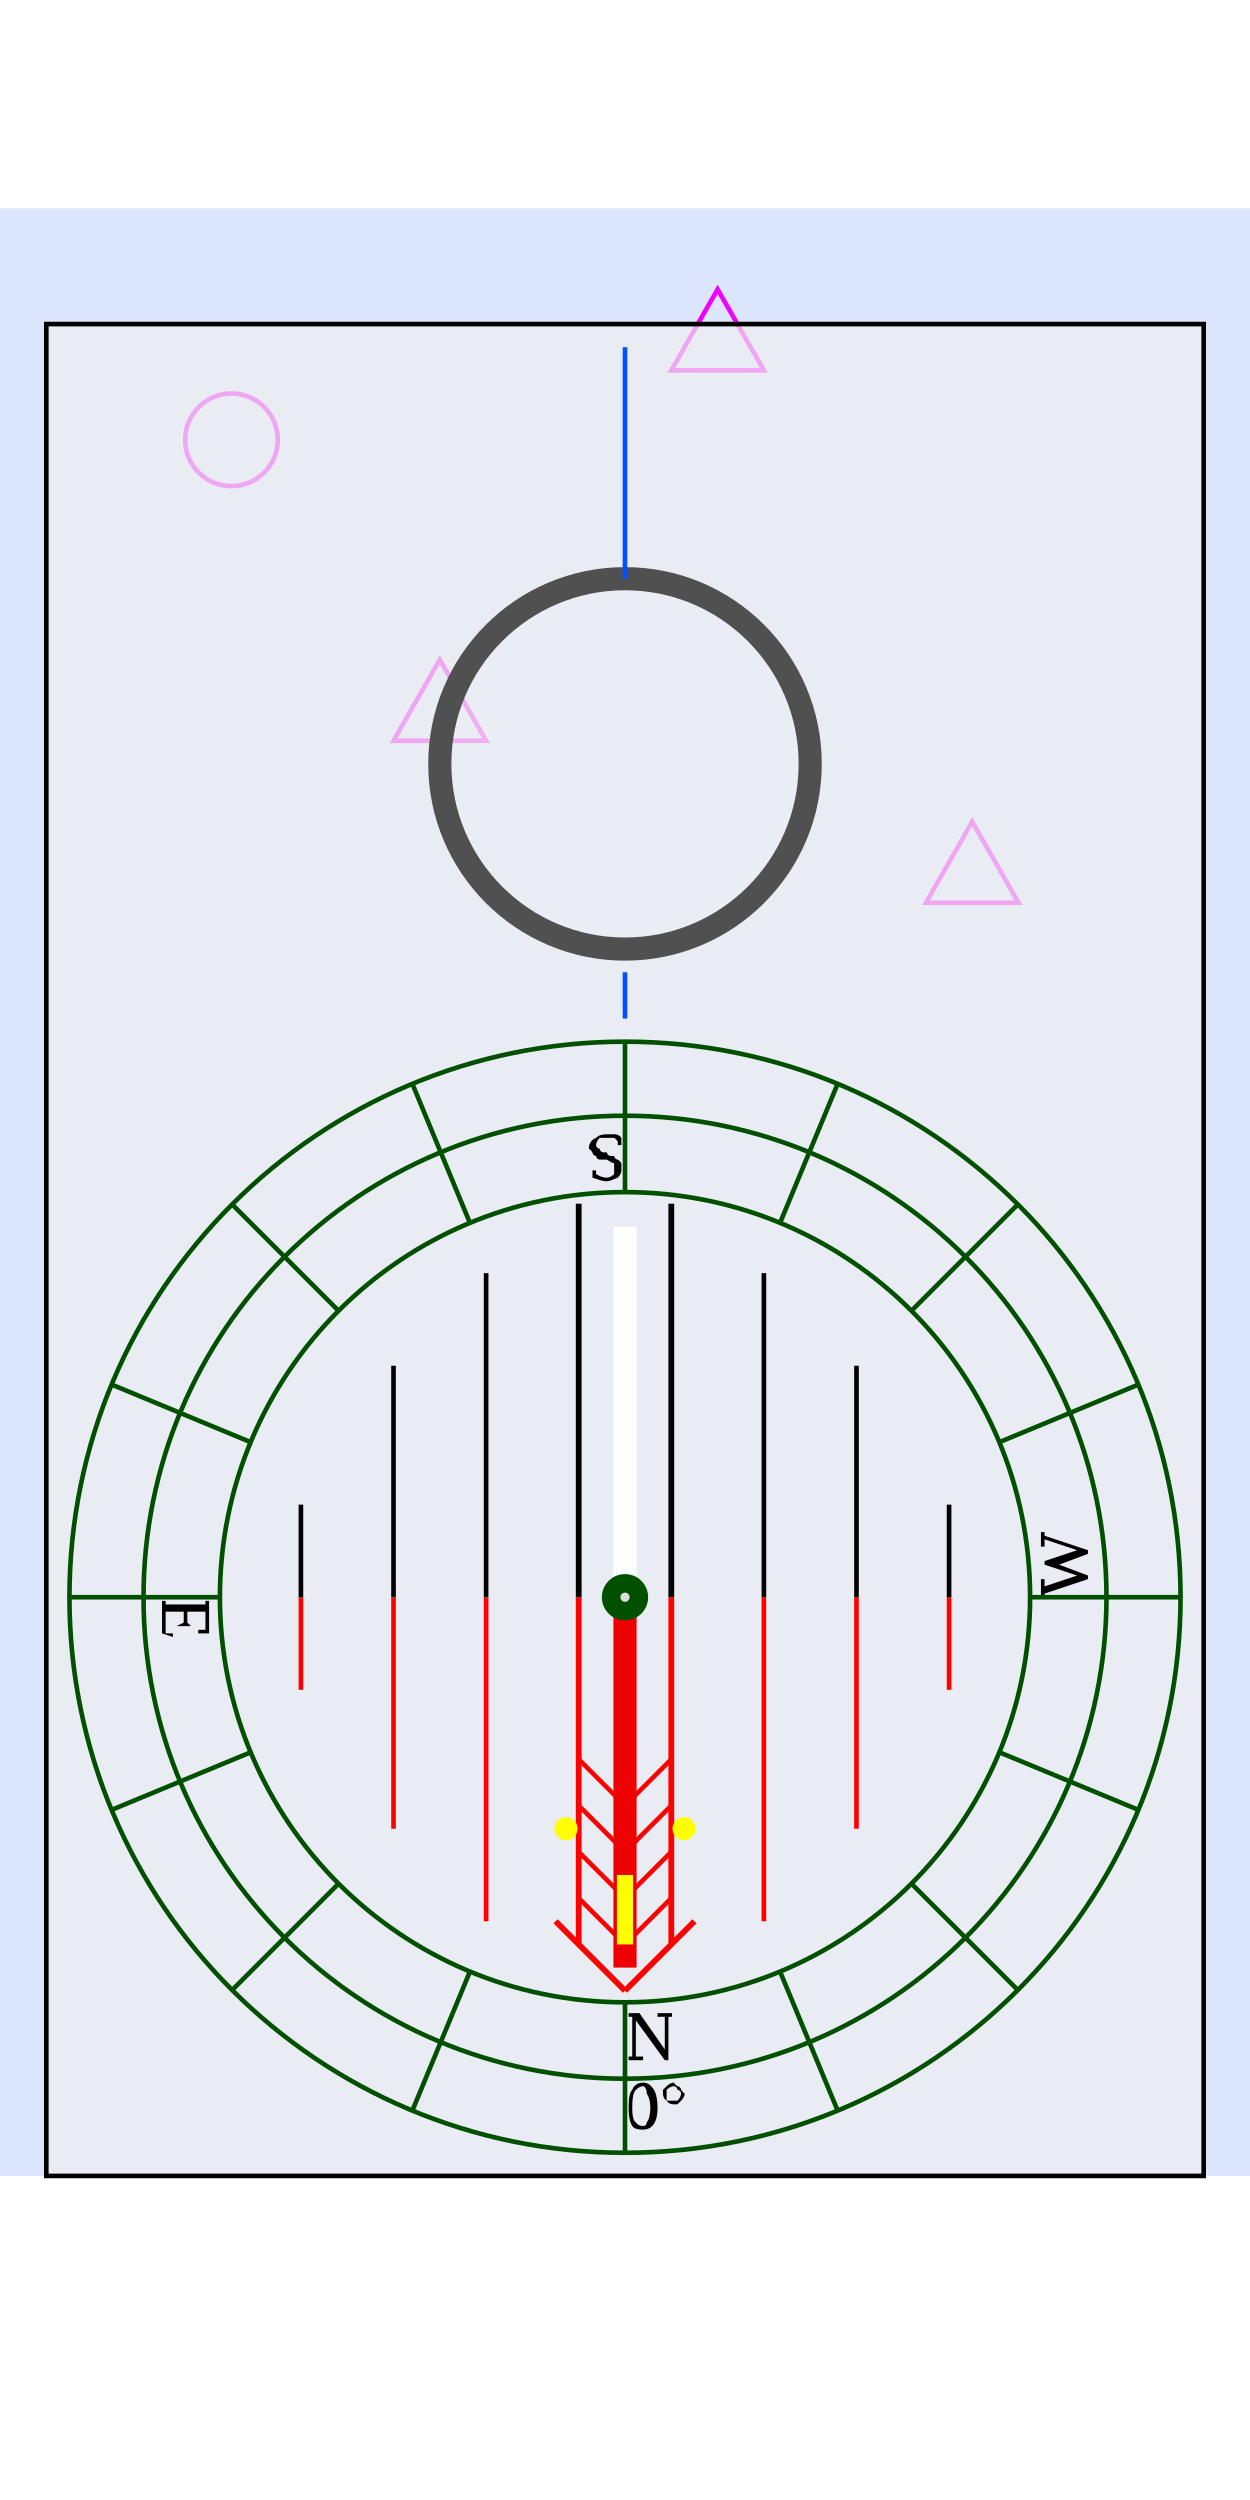
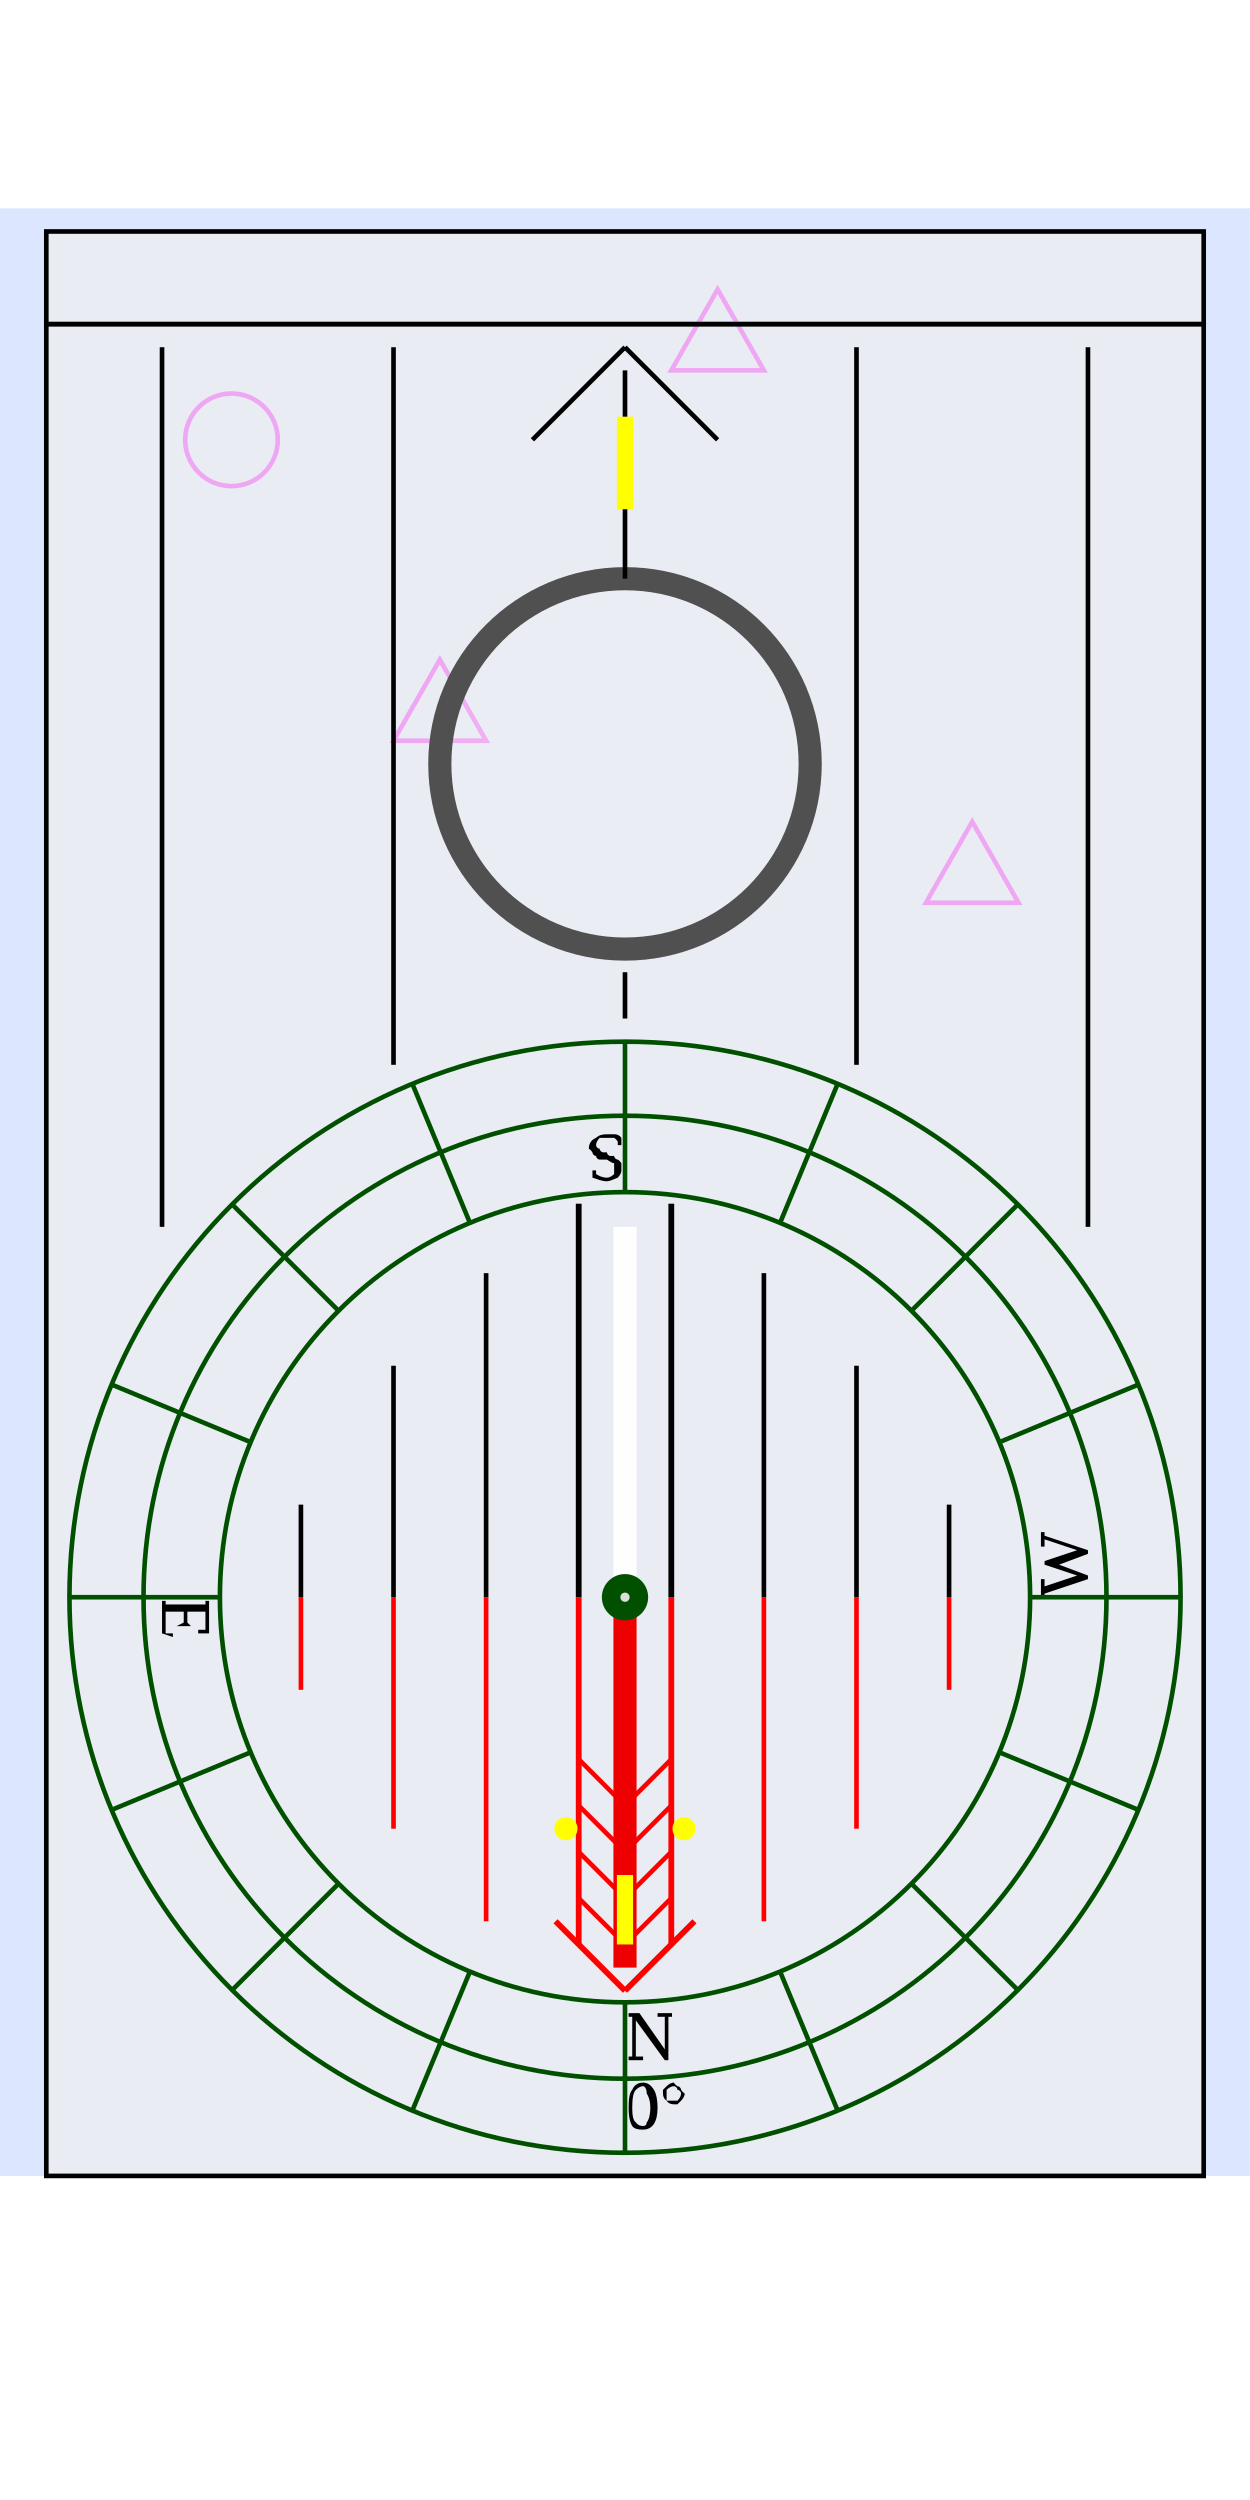
<svg xmlns="http://www.w3.org/2000/svg" xmlns:xlink="http://www.w3.org/1999/xlink" version="1.1" width="6cm" height="12cm" viewBox="-2 1 5.4 5">
  <defs>
-     <text id="vane0text" font-size="0.3">N</text>
-     <text id="vane90text" font-size="0.3">E</text>
-     <text id="vane180text" font-size="0.3">S</text>
-     <text id="vane270text" font-size="0.3">W</text>
-     <text id="vane0textD" font-size="0.3">0°</text>
-     <text id="vane90textD" font-size="0.3">90°</text>
-     <text id="vane180textD" font-size="0.3">180°</text>
-     <text id="vane270textD" font-size="0.3">270°</text>
-     <text id="vane0textDD" font-size="0.3">North 0°</text>
-     <text id="vane90textDD" font-size="0.3">East 90°</text>
-     <text id="vane180textDD" font-size="0.3">South 180°</text>
-     <text id="vane270textDD" font-size="0.3">West 270°</text>
-     <line id="dial1line" x1="0" y1="1.75" x2="0" y2="2.4" stroke="#005000" stroke-width="0.02" />
-     <line id="dial2line" x1="0" y1="1.75" x2="0" y2="2.4" stroke="#005000" stroke-width="0.01" />
+     <style>
+       
+        .basepl { fill: black; stroke: black; stroke-width: 0.02 }
+        .dialc { fill: none; stroke: #005000; stroke-width: 0.02 }
+        .diall02 { stroke: #005000; stroke-width: 0.02 }
+        .diall01 { stroke: #005000; stroke-width: 0.01 }
+        .diallN02 { stroke: #FF0000; stroke-width: 0.02 }
+        .diallN025 { stroke: #FF0000; stroke-width: 0.025 }
+        .diallS02 { stroke: #000000; stroke-width: 0.02 }
+        .diallS025 { stroke: #000000; stroke-width: 0.025 }
+        .Osymbol { fill: none; stroke: #F000FF; stroke-width: 0.02 }
+        
+     </style>
+     <text id="dial0text" font-size="0.3">N</text>
+     <text id="dial90text" font-size="0.3">E</text>
+     <text id="dial180text" font-size="0.3">S</text>
+     <text id="dial270text" font-size="0.3">W</text>
+     <text id="dial0textD" font-size="0.3">0°</text>
+     <text id="dial90textD" font-size="0.3">90°</text>
+     <text id="dial180textD" font-size="0.3">180°</text>
+     <text id="dial270textD" font-size="0.3">270°</text>
+     <text id="dial0textDD" font-size="0.3">North 0°</text>
+     <text id="dial90textDD" font-size="0.3">East 90°</text>
+     <text id="dial180textDD" font-size="0.3">South 180°</text>
+     <text id="dial270textDD" font-size="0.3">West 270°</text>
+     <line id="dial1line" class="diall02" x1="0" y1="1.75" x2="0" y2="2.4" />
+     <line id="dial2line" class="diall01" x1="0" y1="1.75" x2="0" y2="2.4" />
    <g id="diallinesx4">
-       <line x1="0" y1="1.75" x2="0" y2="2.4" stroke="#005000" stroke-width="0.02" />
-       <line x1="0" y1="-1.75" x2="0" y2="-2.4" stroke="#005000" stroke-width="0.02" />
-       <line y1="0" x1="1.75" y2="0" x2="2.4" stroke="#005000" stroke-width="0.02" />
-       <line y1="0" x1="-1.75" y2="0" x2="-2.4" stroke="#005000" stroke-width="0.02" />
+       <line class="diall02" x1="0" y1="1.75" x2="0" y2="2.4" />
+       <line class="diall02" x1="0" y1="-1.75" x2="0" y2="-2.4" />
+       <line class="diall02" y1="0" x1="1.75" y2="0" x2="2.4" />
+       <line class="diall02" y1="0" x1="-1.75" y2="0" x2="-2.4" />
    </g>
    <g id="dialBGlines">
-       <line x1="0.2" y1="0" x2="0.2" y2="1.5" stroke="#FF0000" stroke-width="0.025" />
-       <line x1="-0.2" y1="0" x2="-0.2" y2="1.5" stroke="#FF0000" stroke-width="0.025" />
-       <line x1="0.6" y1="0" x2="0.6" y2="1.4" stroke="#FF0000" stroke-width="0.02" />
-       <line x1="-0.6" y1="0" x2="-0.6" y2="1.4" stroke="#FF0000" stroke-width="0.02" />
-       <line x1="1" y1="0" x2="1" y2="1.0" stroke="#FF0000" stroke-width="0.02" />
-       <line x1="-1" y1="0" x2="-1" y2="1.0" stroke="#FF0000" stroke-width="0.02" />
-       <line x1="1.4" y1="0" x2="1.4" y2="0.4" stroke="#FF0000" stroke-width="0.02" />
-       <line x1="-1.4" y1="0" x2="-1.4" y2="0.4" stroke="#FF0000" stroke-width="0.02" />
-       <line x1="0" y1="1.7" x2="0.3" y2="1.4" stroke="#FF0000" stroke-width="0.025" />
-       <line x1="0" y1="1.7" x2="-0.3" y2="1.4" stroke="#FF0000" stroke-width="0.025" />
-       <line x1="0" y1="1.5" x2="0.2" y2="1.3" stroke="#FF0000" stroke-width="0.02" />
-       <line x1="0" y1="1.5" x2="-0.2" y2="1.3" stroke="#FF0000" stroke-width="0.02" />
-       <line x1="0" y1="1.3" x2="0.2" y2="1.1" stroke="#FF0000" stroke-width="0.02" />
-       <line x1="0" y1="1.3" x2="-0.2" y2="1.1" stroke="#FF0000" stroke-width="0.02" />
-       <line x1="0" y1="1.1" x2="0.2" y2="0.9" stroke="#FF0000" stroke-width="0.02" />
-       <line x1="0" y1="1.1" x2="-0.2" y2="0.9" stroke="#FF0000" stroke-width="0.02" />
-       <line x1="0" y1="0.9" x2="0.2" y2="0.7" stroke="#FF0000" stroke-width="0.02" />
-       <line x1="0" y1="0.9" x2="-0.2" y2="0.7" stroke="#FF0000" stroke-width="0.02" />
-       <line x1="0.2" y1="0" x2="0.2" y2="-1.7" stroke="#000000" stroke-width="0.025" />
-       <line x1="-0.2" y1="0" x2="-0.2" y2="-1.7" stroke="#000000" stroke-width="0.025" />
-       <line x1="0.6" y1="0" x2="0.6" y2="-1.4" stroke="#000000" stroke-width="0.02" />
-       <line x1="-0.6" y1="0" x2="-0.6" y2="-1.4" stroke="#000000" stroke-width="0.02" />
-       <line x1="1" y1="0" x2="1" y2="-1.0" stroke="#000000" stroke-width="0.02" />
-       <line x1="-1" y1="0" x2="-1" y2="-1.0" stroke="#000000" stroke-width="0.02" />
-       <line x1="1.4" y1="0" x2="1.4" y2="-0.4" stroke="#000000" stroke-width="0.02" />
-       <line x1="-1.4" y1="0" x2="-1.4" y2="-0.4" stroke="#000000" stroke-width="0.02" />
+       <line class="diallN025" x1="0.2" y1="0" x2="0.2" y2="1.5" />
+       <line class="diallN025" x1="-0.2" y1="0" x2="-0.2" y2="1.5" />
+       <line class="diallN02" x1="0.6" y1="0" x2="0.6" y2="1.4" />
+       <line class="diallN02" x1="-0.6" y1="0" x2="-0.6" y2="1.4" />
+       <line class="diallN02" x1="1" y1="0" x2="1" y2="1.0" />
+       <line class="diallN02" x1="-1" y1="0" x2="-1" y2="1.0" />
+       <line class="diallN02" x1="1.4" y1="0" x2="1.4" y2="0.4" />
+       <line class="diallN02" x1="-1.4" y1="0" x2="-1.4" y2="0.4" />
+       <line class="diallN025" x1="0" y1="1.7" x2="0.3" y2="1.4" />
+       <line class="diallN025" x1="0" y1="1.7" x2="-0.3" y2="1.4" />
+       <line class="diallN02" x1="0" y1="1.5" x2="0.2" y2="1.3" />
+       <line class="diallN02" x1="0" y1="1.5" x2="-0.2" y2="1.3" />
+       <line class="diallN02" x1="0" y1="1.3" x2="0.2" y2="1.1" />
+       <line class="diallN02" x1="0" y1="1.3" x2="-0.2" y2="1.1" />
+       <line class="diallN02" x1="0" y1="1.1" x2="0.2" y2="0.9" />
+       <line class="diallN02" x1="0" y1="1.1" x2="-0.2" y2="0.9" />
+       <line class="diallN02" x1="0" y1="0.9" x2="0.2" y2="0.7" />
+       <line class="diallN02" x1="0" y1="0.9" x2="-0.2" y2="0.7" />
+       <line class="diallS025" x1="0.2" y1="0" x2="0.2" y2="-1.7" />
+       <line class="diallS025" x1="-0.2" y1="0" x2="-0.2" y2="-1.7" />
+       <line class="diallS02" x1="0.6" y1="0" x2="0.6" y2="-1.4" />
+       <line class="diallS02" x1="-0.6" y1="0" x2="-0.6" y2="-1.4" />
+       <line class="diallS02" x1="1" y1="0" x2="1" y2="-1.0" />
+       <line class="diallS02" x1="-1" y1="0" x2="-1" y2="-1.0" />
+       <line class="diallS02" x1="1.4" y1="0" x2="1.4" y2="-0.4" />
+       <line class="diallS02" x1="-1.4" y1="0" x2="-1.4" y2="-0.4" />
    </g>
-     <circle id="Ostart" cx="0" cy="0" r="0.2" stroke="#F000FF" stroke-width="0.02" fill="none" />
-     <polygon id="Ocontrol" points="0,0 0.4,0 0.2,-0.35 0,0" stroke="#F000FF" stroke-width="0.02" fill="none" />
-     <polygon id="vane" points="0,0 0.5,0.1 1.5,0 0.5,-0.1" fill="rgb(225,200,200)" stroke="rgb(150,100,100)" stroke-width="0.015" />
-     <polygon id="vane2" points="0,0 0.4,0.2 1.2,0 0.4,-0.2" fill="rgb(225,200,200)" stroke="rgb(150,100,100)" stroke-width="0.015" />
-     <polygon id="vane3" points="0,0 0.35,0.15 1.0,0 0.35,-0.15" fill="rgb(225,200,200)" stroke="rgb(150,100,100)" stroke-width="0.015" />
+     <circle id="Ostart" class="Osymbol" cx="0" cy="0" r="0.2" />
+     <polygon id="Ocontrol" class="Osymbol" points="0,0 0.4,0 0.2,-0.35 0,0" />
+     <polygon id="dial" points="0,0 0.5,0.1 1.5,0 0.5,-0.1" fill="rgb(225,200,200)" stroke="rgb(150,100,100)" stroke-width="0.015" />
+     <polygon id="dial2" points="0,0 0.4,0.2 1.2,0 0.4,-0.2" fill="rgb(225,200,200)" stroke="rgb(150,100,100)" stroke-width="0.015" />
+     <polygon id="dial3" points="0,0 0.35,0.15 1.0,0 0.35,-0.15" fill="rgb(225,200,200)" stroke="rgb(150,100,100)" stroke-width="0.015" />
    <g id="compass">
      <rect x="-2.5" y="-2.5" width="5" height="8" fill="#EEEEEE" fill-opacity="0.7" stroke="#000000" stroke-width="0.02" />
+       <rect x="-2.5" y="-2.9" width="5" height="0.4" fill="#EEEEEE" fill-opacity="0.7" stroke="#000000" stroke-width="0.02" />
      <circle cx="0" cy="-0.6" r="0.8" stroke="#505050" stroke-width="0.1" fill="#f0f0f0" fill-opacity="0.1" />
-       <line x1="0" y1="-2.4" x2="0" y2="-1.4" stroke="#0050FF" stroke-width="0.02" />
-       <line x1="0" y1="0.3" x2="0" y2="0.5" stroke="#0050FF" stroke-width="0.02" />
-       <circle cx="0" cy="3" r="1.75" stroke="#005000" stroke-width="0.02" fill="none" />
-       <circle cx="0" cy="3" r="2.08" stroke="#005000" stroke-width="0.02" fill="none" />
-       <circle cx="0" cy="3" r="2.4" stroke="#005000" stroke-width="0.02" fill="none" />
+       <line class="basepl" x1="0" y1="-2.3" x2="0" y2="-1.4" />
+       <line class="basepl" x1="0" y1="0.3" x2="0" y2="0.5" />
+       <rect x="-0.035" y="-2.1" width="0.07" height="0.4" fill="#FFFF00" id="glowBase" />
+       <line class="basepl" x1="0" y1="-2.4" x2="0.4" y2="-2.0" />
+       <line class="basepl" x1="0" y1="-2.4" x2="-0.4" y2="-2.0" />
+       <line class="basepl" x1="1" y1="-2.4" x2="1" y2="0.7" />
+       <line class="basepl" x1="-1" y1="-2.4" x2="-1" y2="0.7" />
+       <line class="basepl" x1="2" y1="-2.4" x2="2" y2="1.4" />
+       <line class="basepl" x1="-2" y1="-2.4" x2="-2" y2="1.4" />
+       <circle class="dialc" cx="0" cy="3" r="1.75" />
+       <circle class="dialc" cx="0" cy="3" r="2.08" />
+       <circle class="dialc" cx="0" cy="3" r="2.4" />
      <g transform="translate(0,3)">
        <g transform="rotate(0)">
          <animateTransform attributeName="transform" attributeType="XML" type="rotate" from="360" to="0" dur="7s" fill="remove" repeatCount="indefinite" />
          <use xlink:href="#dialBGlines" />
          <circle cx="0.255" cy="1" r="0.05" fill="#FFFF00" id="glowdial1" />
          <circle cx="-0.255" cy="1" r="0.05" fill="#FFFF00" id="glowdial2" />
-           <use xlink:href="#vane0text" transform="translate(0,2)" />
-           <use xlink:href="#vane0textD" transform="translate(0,2.3)" />
-           <use xlink:href="#vane90text" transform="rotate(90),translate(0,2)" />
-           <use xlink:href="#vane180text" transform="rotate(180),translate(0,2)" />
-           <use xlink:href="#vane270text" transform="rotate(270),translate(0,2)" />
+           <use xlink:href="#dial0text" transform="translate(0,2)" />
+           <use xlink:href="#dial0textD" transform="translate(0,2.3)" />
+           <use xlink:href="#dial90text" transform="rotate(90),translate(0,2)" />
+           <use xlink:href="#dial180text" transform="rotate(180),translate(0,2)" />
+           <use xlink:href="#dial270text" transform="rotate(270),translate(0,2)" />
          <use xlink:href="#diallinesx4" />
          <use xlink:href="#diallinesx4" transform="rotate(22.5)" />
          <use xlink:href="#diallinesx4" transform="rotate(45)" />
          <use xlink:href="#diallinesx4" transform="rotate(67.5)" />
        </g>
      </g>
      <g transform="translate(0,3)">
        <g transform="rotate(0)">
          <animateTransform attributeName="transform" attributeType="XML" type="rotate" from="360" to="0" dur="12s" fill="remove" repeatCount="indefinite" />
          <rect x="-0.05" y="0" width="0.1" height="1.6" fill="#EE0000" id="northneedle" />
          <rect x="-0.035" y="1.2" width="0.07" height="0.3" fill="#FFFF00" id="glow" />
          <rect x="-0.05" y="-1.6" width="0.1" height="1.6" fill="#FEFEFE" id="southneedle" />
          <circle cx="0" cy="0" r="0.1" fill="#005000" />
          <circle cx="0" cy="0" r="0.02" fill="#DDDDDD" />
        </g>
      </g>
    </g>
  </defs>
  <g transform="translate(-3,5) scale(1,1)">
    <rect x="1" y="-6" width="7" height="8.5" fill="rgb(220,230,255)" />
    <use xlink:href="#Ostart" transform="translate(2,-5)" />
    <use xlink:href="#Ocontrol" transform="translate(3.9,-5.3)" />
    <use xlink:href="#Ocontrol" transform="translate(2.7,-3.7)" />
    <use xlink:href="#Ocontrol" transform="translate(5,-3)" />
    <use xlink:href="#compass" transform="translate(3.7,-3)" />
  </g>
</svg>
